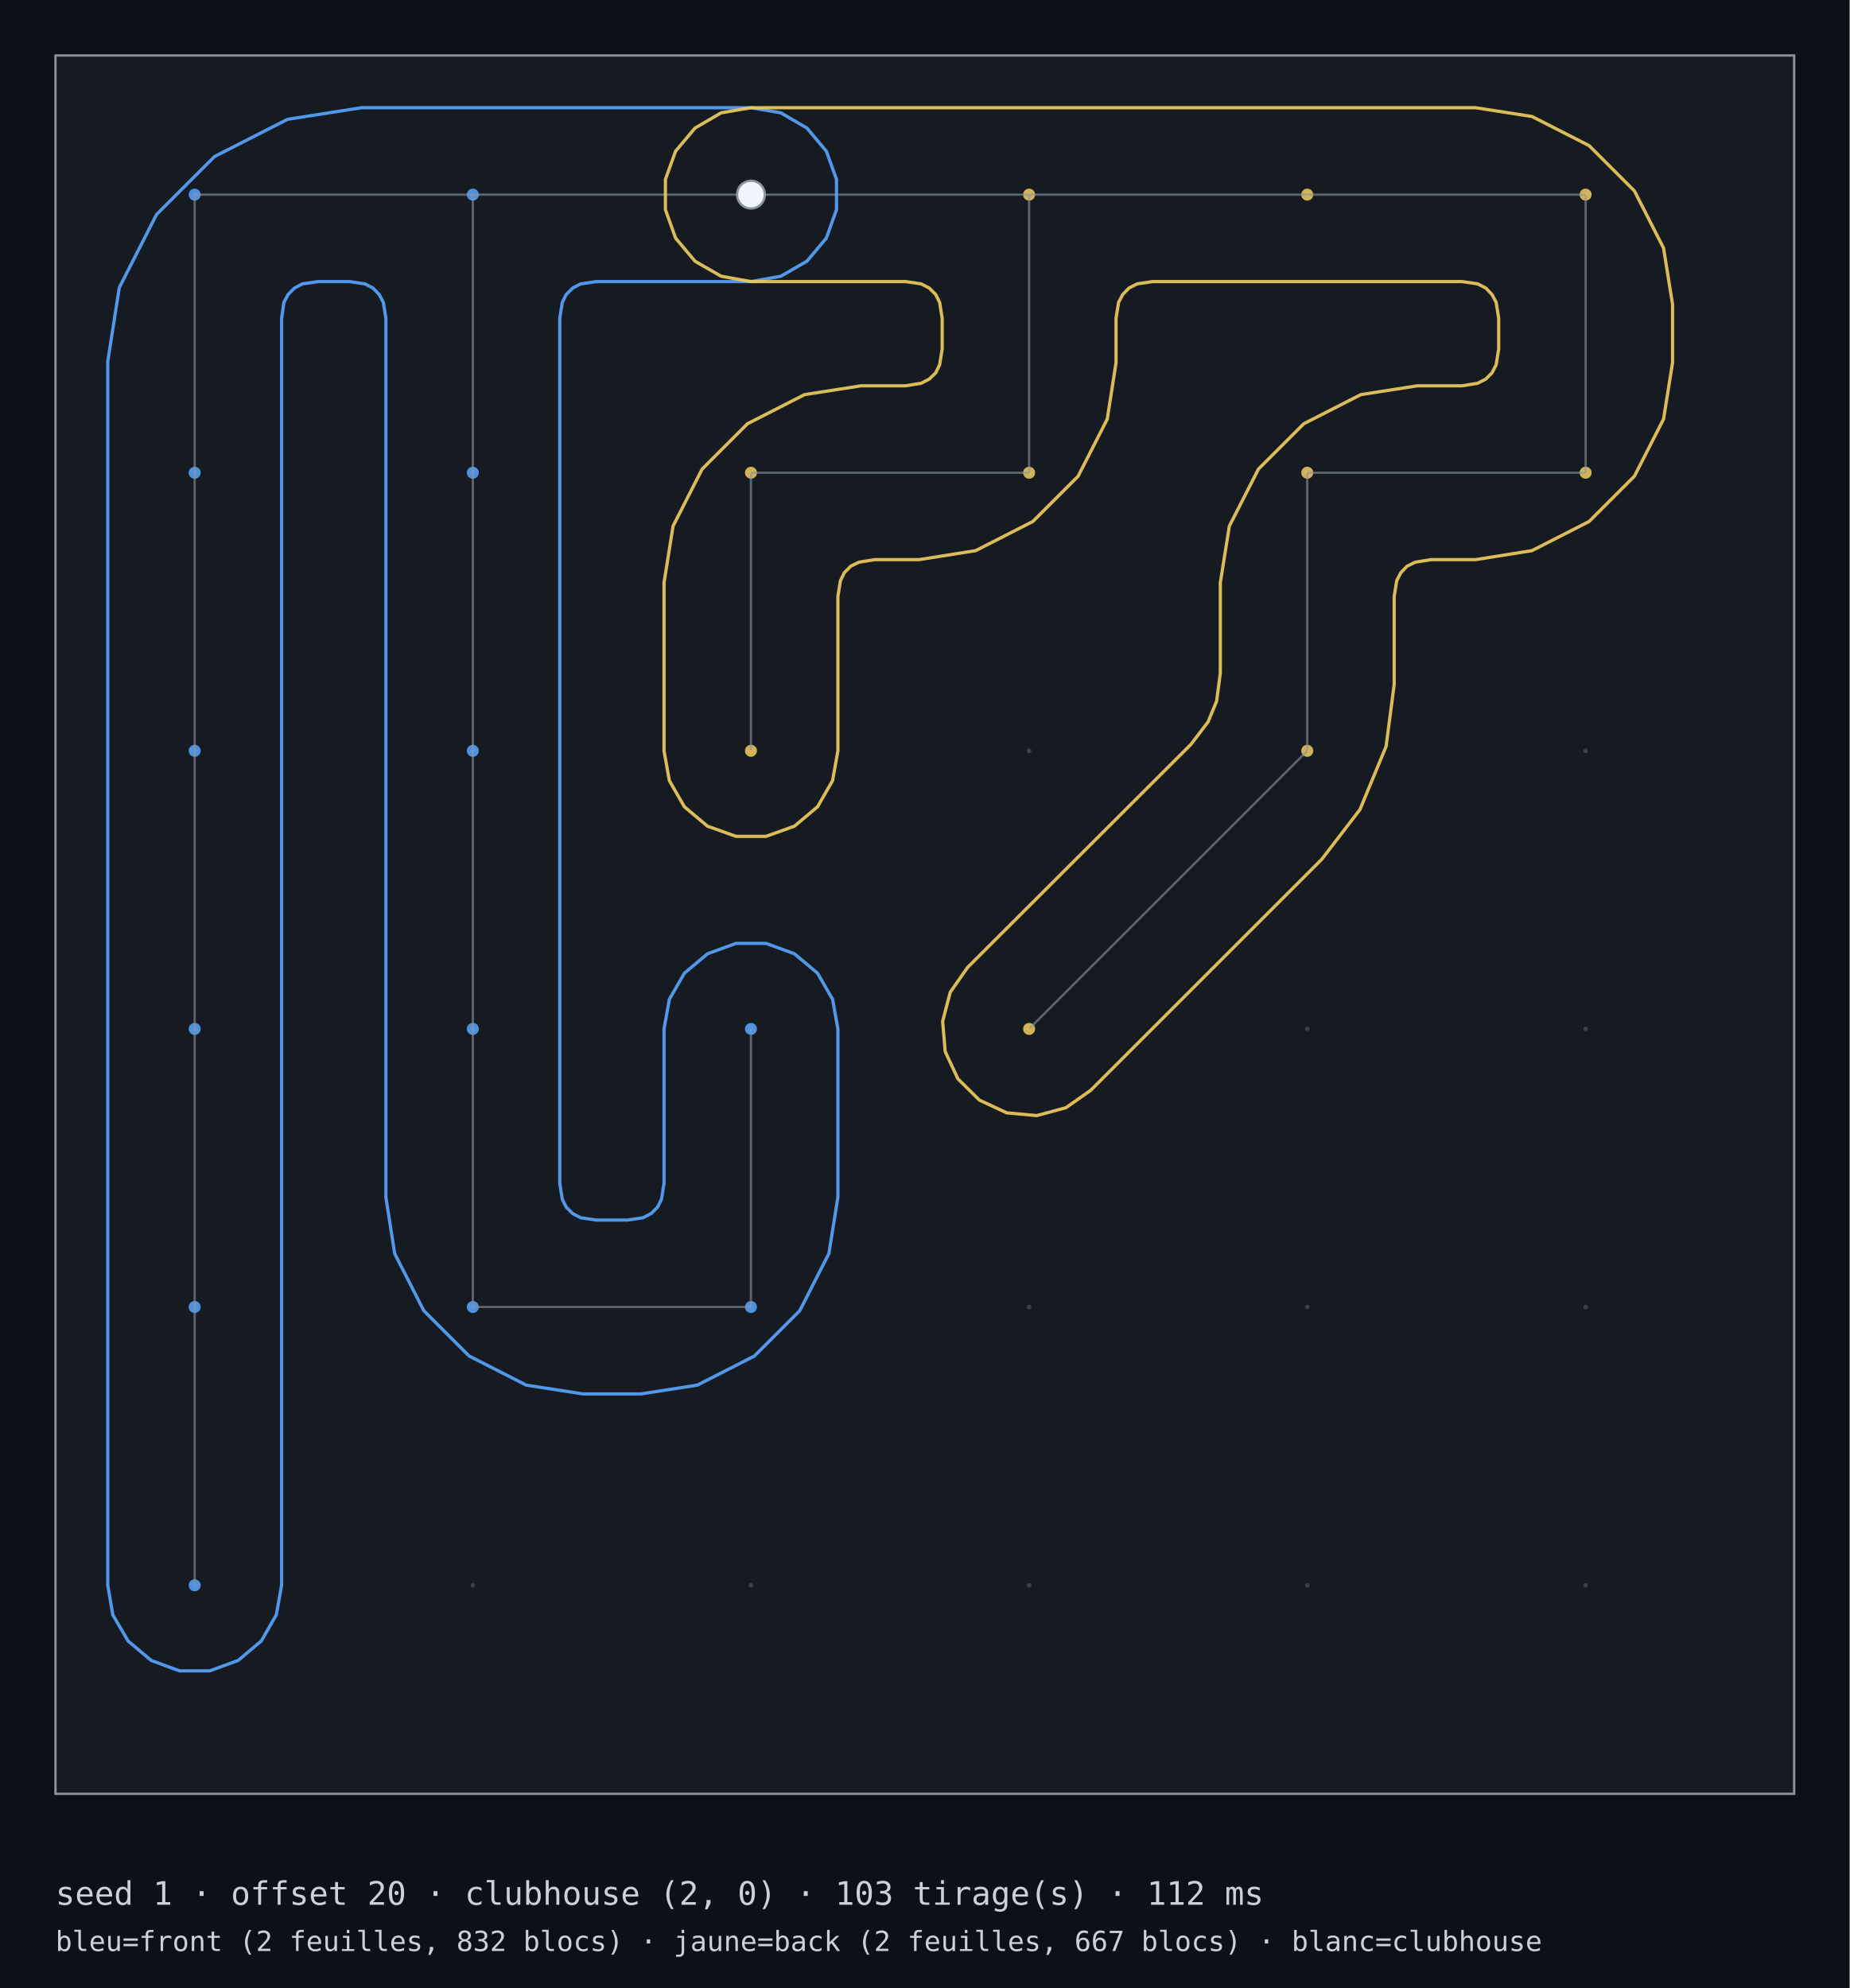
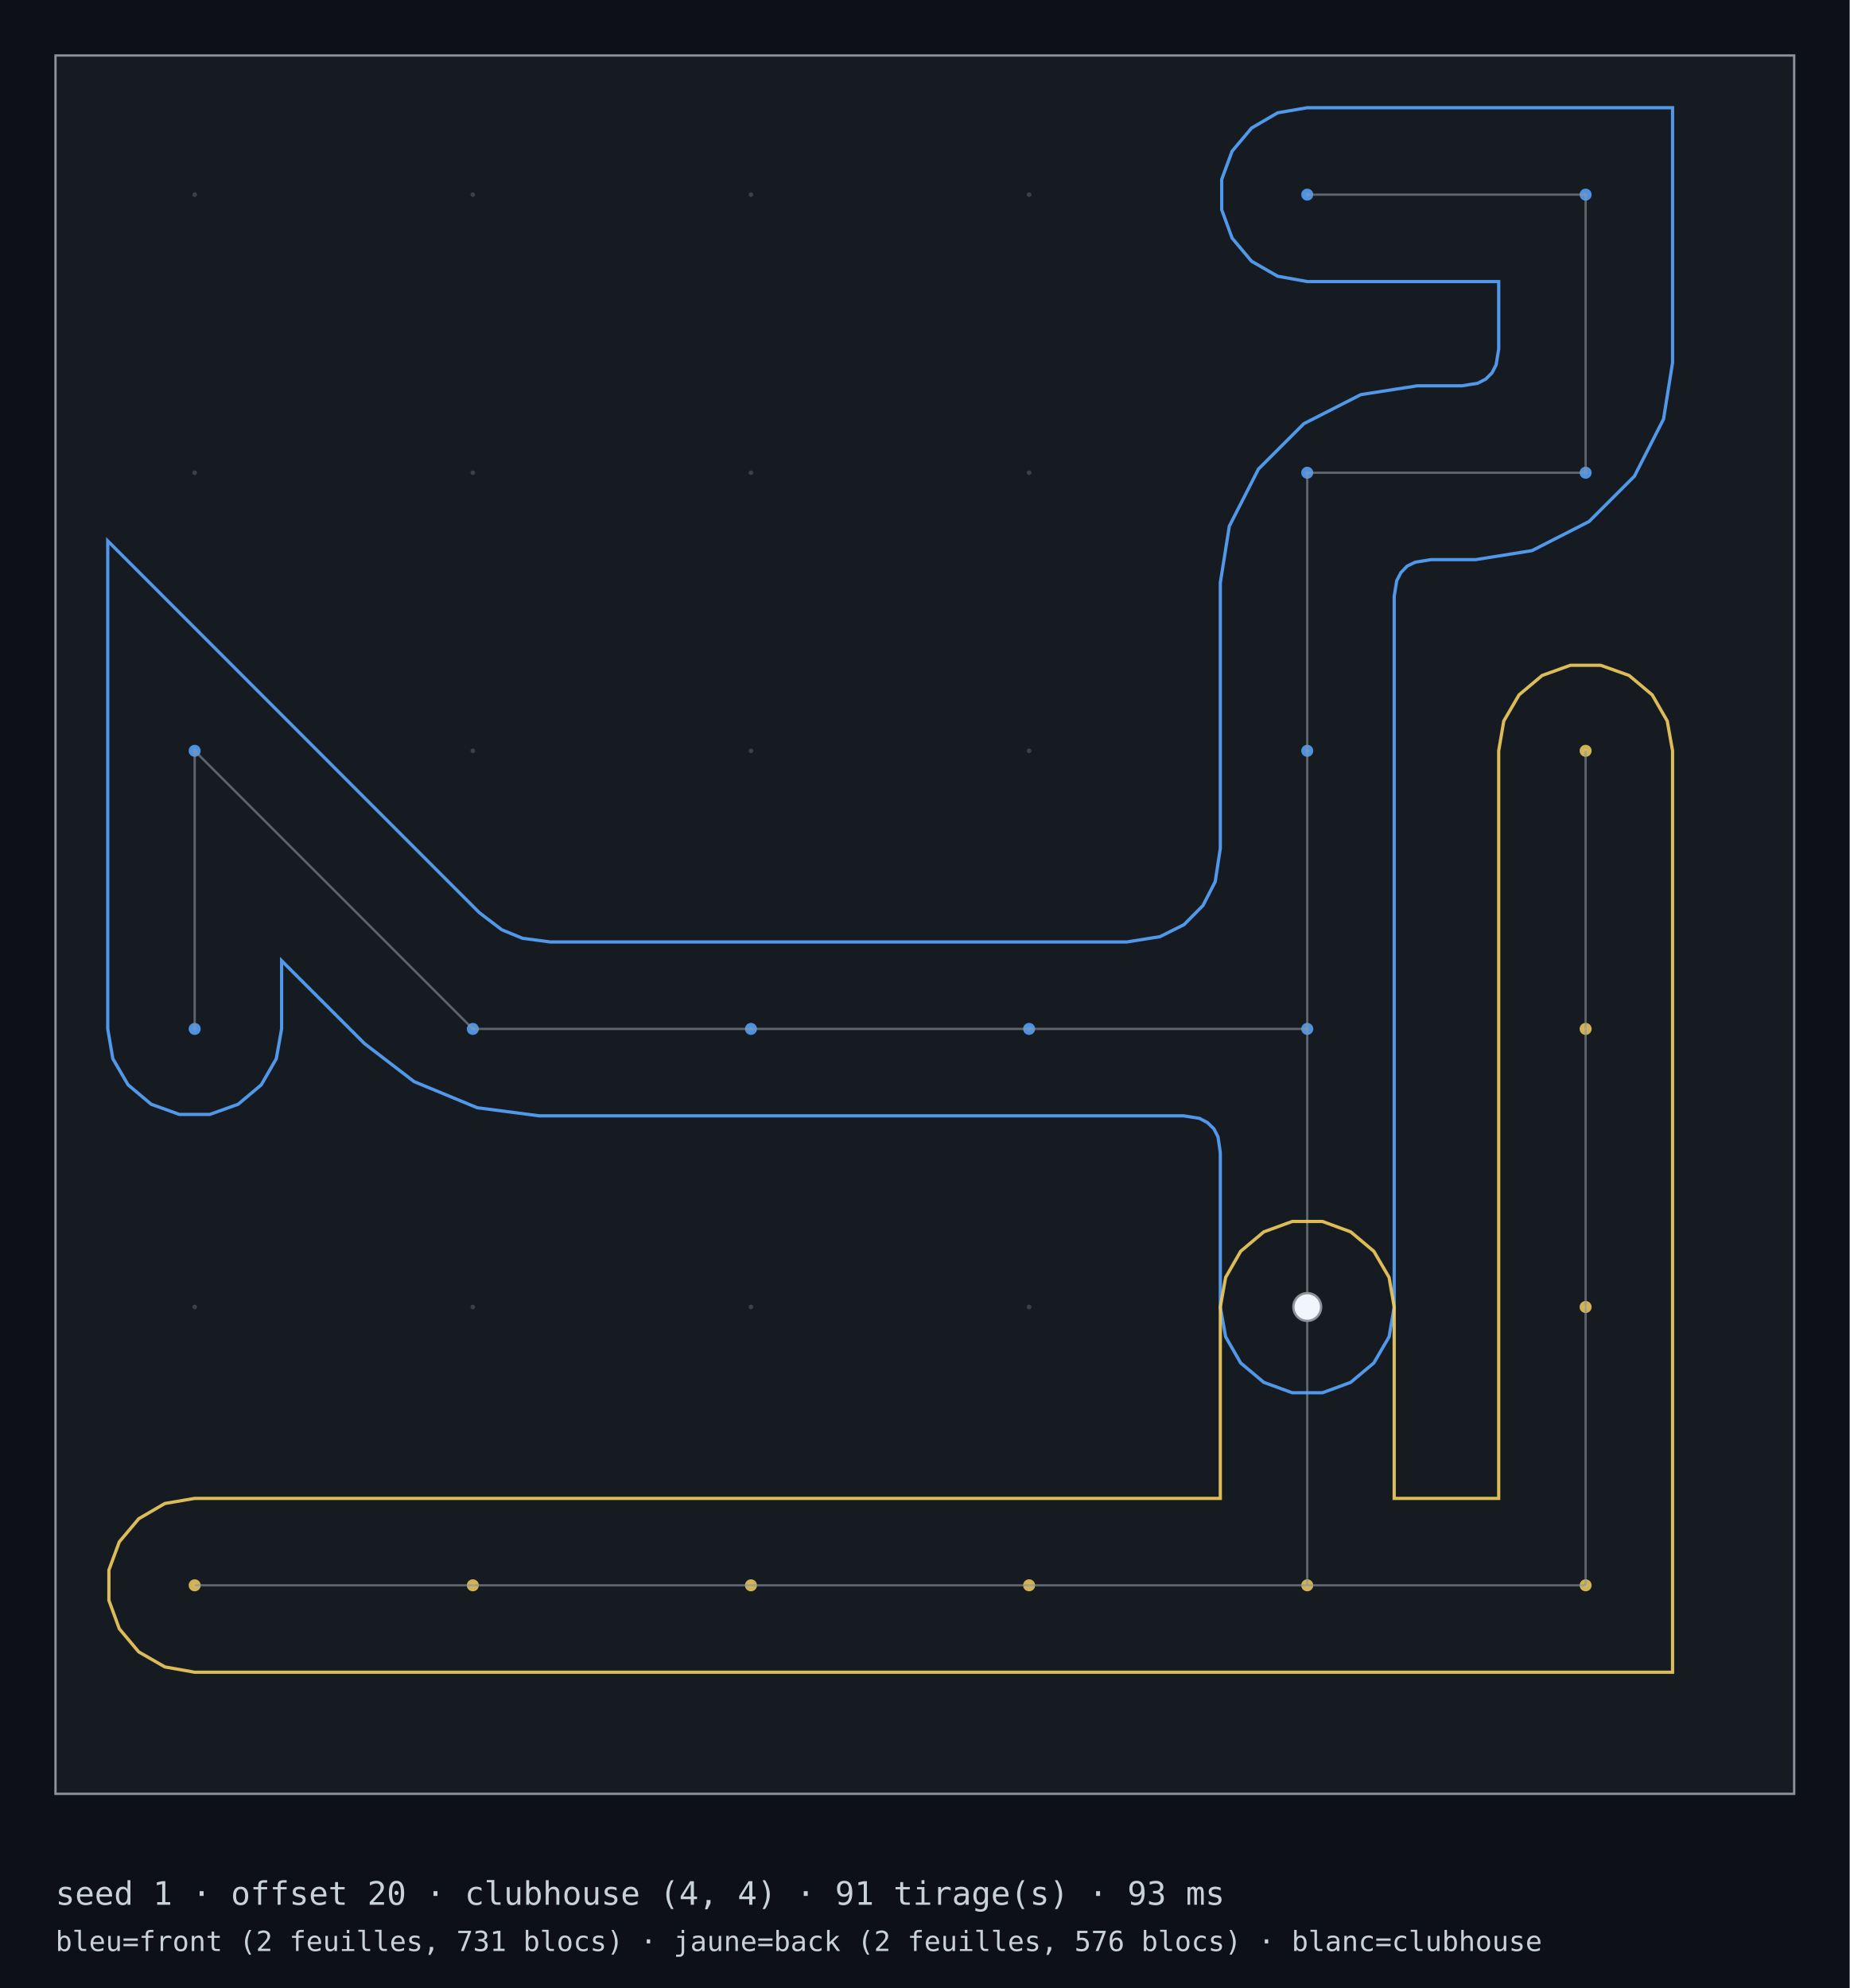
<svg xmlns="http://www.w3.org/2000/svg" width="800" height="860">
  <rect width="100%" height="100%" fill="#0d1117" />
  <rect x="24" y="24" width="752.0" height="752.0" fill="#161b22" stroke="#8b949e" />
  <style>text{font-family:monospace;fill:#c9d1d9}</style>
  <circle cx="84.2" cy="84.2" r="1.0" fill="#3b4049" />
  <circle cx="84.2" cy="204.5" r="1.0" fill="#3b4049" />
  <circle cx="84.2" cy="324.8" r="1.0" fill="#3b4049" />
  <circle cx="84.2" cy="445.1" r="1.0" fill="#3b4049" />
  <circle cx="84.2" cy="565.4" r="1.0" fill="#3b4049" />
  <circle cx="84.2" cy="685.8" r="1.0" fill="#3b4049" />
  <circle cx="204.5" cy="84.2" r="1.0" fill="#3b4049" />
  <circle cx="204.5" cy="204.5" r="1.0" fill="#3b4049" />
  <circle cx="204.5" cy="324.8" r="1.0" fill="#3b4049" />
  <circle cx="204.5" cy="445.1" r="1.0" fill="#3b4049" />
  <circle cx="204.5" cy="565.4" r="1.0" fill="#3b4049" />
  <circle cx="204.5" cy="685.8" r="1.0" fill="#3b4049" />
  <circle cx="324.8" cy="84.2" r="1.0" fill="#3b4049" />
  <circle cx="324.8" cy="204.5" r="1.0" fill="#3b4049" />
  <circle cx="324.8" cy="324.8" r="1.0" fill="#3b4049" />
  <circle cx="324.8" cy="445.1" r="1.0" fill="#3b4049" />
  <circle cx="324.8" cy="565.4" r="1.0" fill="#3b4049" />
  <circle cx="324.8" cy="685.8" r="1.0" fill="#3b4049" />
  <circle cx="445.1" cy="84.2" r="1.0" fill="#3b4049" />
  <circle cx="445.1" cy="204.5" r="1.0" fill="#3b4049" />
  <circle cx="445.1" cy="324.8" r="1.0" fill="#3b4049" />
  <circle cx="445.1" cy="445.1" r="1.0" fill="#3b4049" />
  <circle cx="445.1" cy="565.4" r="1.0" fill="#3b4049" />
  <circle cx="445.1" cy="685.8" r="1.0" fill="#3b4049" />
  <circle cx="565.4" cy="84.2" r="1.0" fill="#3b4049" />
  <circle cx="565.4" cy="204.5" r="1.0" fill="#3b4049" />
  <circle cx="565.4" cy="324.8" r="1.0" fill="#3b4049" />
  <circle cx="565.4" cy="445.1" r="1.0" fill="#3b4049" />
  <circle cx="565.4" cy="565.4" r="1.0" fill="#3b4049" />
  <circle cx="565.4" cy="685.8" r="1.0" fill="#3b4049" />
  <circle cx="685.8" cy="84.2" r="1.0" fill="#3b4049" />
  <circle cx="685.8" cy="204.5" r="1.0" fill="#3b4049" />
  <circle cx="685.8" cy="324.8" r="1.0" fill="#3b4049" />
  <circle cx="685.8" cy="445.1" r="1.0" fill="#3b4049" />
  <circle cx="685.8" cy="565.4" r="1.0" fill="#3b4049" />
  <circle cx="685.8" cy="685.8" r="1.0" fill="#3b4049" />
-   <circle cx="204.5" cy="84.2" r="2.6" fill="#58a6ff" fill-opacity="0.85" />
-   <circle cx="204.5" cy="204.5" r="2.6" fill="#58a6ff" fill-opacity="0.85" />
-   <circle cx="84.2" cy="84.2" r="2.6" fill="#58a6ff" fill-opacity="0.85" />
-   <circle cx="84.2" cy="204.5" r="2.6" fill="#58a6ff" fill-opacity="0.85" />
+   <circle cx="565.4" cy="445.1" r="2.6" fill="#58a6ff" fill-opacity="0.85" />
+   <circle cx="445.1" cy="445.1" r="2.6" fill="#58a6ff" fill-opacity="0.85" />
+   <circle cx="565.4" cy="324.8" r="2.6" fill="#58a6ff" fill-opacity="0.85" />
+   <circle cx="565.4" cy="204.5" r="2.6" fill="#58a6ff" fill-opacity="0.85" />
+   <circle cx="685.8" cy="204.5" r="2.6" fill="#58a6ff" fill-opacity="0.85" />
+   <circle cx="685.8" cy="84.2" r="2.6" fill="#58a6ff" fill-opacity="0.85" />
+   <circle cx="565.4" cy="84.2" r="2.6" fill="#58a6ff" fill-opacity="0.85" />
+   <circle cx="324.8" cy="445.1" r="2.6" fill="#58a6ff" fill-opacity="0.85" />
+   <circle cx="204.5" cy="445.1" r="2.6" fill="#58a6ff" fill-opacity="0.85" />
  <circle cx="84.2" cy="324.8" r="2.6" fill="#58a6ff" fill-opacity="0.85" />
  <circle cx="84.2" cy="445.1" r="2.6" fill="#58a6ff" fill-opacity="0.85" />
-   <circle cx="84.2" cy="565.4" r="2.6" fill="#58a6ff" fill-opacity="0.85" />
-   <circle cx="84.2" cy="685.8" r="2.6" fill="#58a6ff" fill-opacity="0.85" />
-   <circle cx="204.5" cy="324.8" r="2.6" fill="#58a6ff" fill-opacity="0.85" />
-   <circle cx="204.5" cy="445.1" r="2.6" fill="#58a6ff" fill-opacity="0.85" />
-   <circle cx="204.5" cy="565.4" r="2.6" fill="#58a6ff" fill-opacity="0.85" />
-   <circle cx="324.8" cy="565.4" r="2.6" fill="#58a6ff" fill-opacity="0.85" />
-   <circle cx="324.8" cy="445.1" r="2.6" fill="#58a6ff" fill-opacity="0.85" />
-   <circle cx="445.1" cy="84.2" r="2.6" fill="#f2cc60" fill-opacity="0.85" />
-   <circle cx="565.4" cy="84.2" r="2.6" fill="#f2cc60" fill-opacity="0.85" />
-   <circle cx="445.1" cy="204.5" r="2.6" fill="#f2cc60" fill-opacity="0.85" />
-   <circle cx="324.8" cy="204.5" r="2.6" fill="#f2cc60" fill-opacity="0.85" />
-   <circle cx="324.8" cy="324.8" r="2.6" fill="#f2cc60" fill-opacity="0.85" />
-   <circle cx="685.8" cy="84.2" r="2.6" fill="#f2cc60" fill-opacity="0.85" />
-   <circle cx="685.8" cy="204.5" r="2.6" fill="#f2cc60" fill-opacity="0.85" />
-   <circle cx="565.4" cy="204.5" r="2.6" fill="#f2cc60" fill-opacity="0.85" />
-   <circle cx="565.4" cy="324.8" r="2.6" fill="#f2cc60" fill-opacity="0.85" />
-   <circle cx="445.1" cy="445.1" r="2.6" fill="#f2cc60" fill-opacity="0.85" />
-   <line x1="324.8" y1="84.2" x2="204.5" y2="84.2" stroke="#8b949e" stroke-width="1.0" stroke-opacity="0.6" />
-   <line x1="324.8" y1="84.2" x2="445.1" y2="84.2" stroke="#8b949e" stroke-width="1.0" stroke-opacity="0.6" />
-   <line x1="204.5" y1="84.2" x2="204.5" y2="204.5" stroke="#8b949e" stroke-width="1.0" stroke-opacity="0.6" />
-   <line x1="445.1" y1="84.2" x2="565.4" y2="84.2" stroke="#8b949e" stroke-width="1.0" stroke-opacity="0.6" />
-   <line x1="204.5" y1="204.5" x2="204.5" y2="324.8" stroke="#8b949e" stroke-width="1.0" stroke-opacity="0.6" />
-   <line x1="565.4" y1="84.2" x2="685.8" y2="84.2" stroke="#8b949e" stroke-width="1.0" stroke-opacity="0.6" />
-   <line x1="204.5" y1="324.8" x2="204.5" y2="445.1" stroke="#8b949e" stroke-width="1.0" stroke-opacity="0.6" />
-   <line x1="685.8" y1="84.2" x2="685.8" y2="204.5" stroke="#8b949e" stroke-width="1.0" stroke-opacity="0.6" />
-   <line x1="204.5" y1="445.1" x2="204.5" y2="565.4" stroke="#8b949e" stroke-width="1.0" stroke-opacity="0.6" />
-   <line x1="685.8" y1="204.5" x2="565.4" y2="204.5" stroke="#8b949e" stroke-width="1.0" stroke-opacity="0.6" />
-   <line x1="204.5" y1="565.4" x2="324.8" y2="565.4" stroke="#8b949e" stroke-width="1.0" stroke-opacity="0.6" />
-   <line x1="565.4" y1="204.5" x2="565.4" y2="324.8" stroke="#8b949e" stroke-width="1.0" stroke-opacity="0.6" />
-   <line x1="324.8" y1="565.4" x2="324.8" y2="445.1" stroke="#8b949e" stroke-width="1.0" stroke-opacity="0.6" />
-   <line x1="565.4" y1="324.8" x2="445.1" y2="445.1" stroke="#8b949e" stroke-width="1.0" stroke-opacity="0.6" />
-   <line x1="204.5" y1="84.2" x2="84.2" y2="84.2" stroke="#8b949e" stroke-width="1.0" stroke-opacity="0.6" />
-   <line x1="445.1" y1="84.2" x2="445.1" y2="204.5" stroke="#8b949e" stroke-width="1.0" stroke-opacity="0.6" />
-   <line x1="84.2" y1="84.2" x2="84.2" y2="204.5" stroke="#8b949e" stroke-width="1.0" stroke-opacity="0.6" />
-   <line x1="445.1" y1="204.5" x2="324.8" y2="204.5" stroke="#8b949e" stroke-width="1.0" stroke-opacity="0.6" />
-   <line x1="84.2" y1="204.5" x2="84.2" y2="324.8" stroke="#8b949e" stroke-width="1.0" stroke-opacity="0.6" />
-   <line x1="324.8" y1="204.5" x2="324.8" y2="324.8" stroke="#8b949e" stroke-width="1.0" stroke-opacity="0.6" />
+   <circle cx="565.4" cy="685.8" r="2.6" fill="#f2cc60" fill-opacity="0.85" />
+   <circle cx="685.8" cy="685.8" r="2.6" fill="#f2cc60" fill-opacity="0.85" />
+   <circle cx="445.1" cy="685.8" r="2.6" fill="#f2cc60" fill-opacity="0.85" />
+   <circle cx="324.8" cy="685.8" r="2.6" fill="#f2cc60" fill-opacity="0.85" />
+   <circle cx="204.5" cy="685.8" r="2.6" fill="#f2cc60" fill-opacity="0.85" />
+   <circle cx="84.2" cy="685.8" r="2.6" fill="#f2cc60" fill-opacity="0.85" />
+   <circle cx="685.8" cy="565.4" r="2.6" fill="#f2cc60" fill-opacity="0.85" />
+   <circle cx="685.8" cy="445.1" r="2.6" fill="#f2cc60" fill-opacity="0.85" />
+   <circle cx="685.8" cy="324.8" r="2.6" fill="#f2cc60" fill-opacity="0.85" />
+   <line x1="565.4" y1="565.4" x2="565.4" y2="445.1" stroke="#8b949e" stroke-width="1.0" stroke-opacity="0.6" />
+   <line x1="565.4" y1="565.4" x2="565.4" y2="685.8" stroke="#8b949e" stroke-width="1.0" stroke-opacity="0.6" />
+   <line x1="565.4" y1="445.1" x2="445.1" y2="445.1" stroke="#8b949e" stroke-width="1.0" stroke-opacity="0.6" />
+   <line x1="565.4" y1="685.8" x2="685.8" y2="685.8" stroke="#8b949e" stroke-width="1.0" stroke-opacity="0.6" />
+   <line x1="445.1" y1="445.1" x2="324.8" y2="445.1" stroke="#8b949e" stroke-width="1.0" stroke-opacity="0.6" />
+   <line x1="685.8" y1="685.8" x2="685.8" y2="565.4" stroke="#8b949e" stroke-width="1.0" stroke-opacity="0.6" />
+   <line x1="324.8" y1="445.1" x2="204.5" y2="445.1" stroke="#8b949e" stroke-width="1.0" stroke-opacity="0.6" />
+   <line x1="685.8" y1="565.4" x2="685.8" y2="445.1" stroke="#8b949e" stroke-width="1.0" stroke-opacity="0.6" />
+   <line x1="204.5" y1="445.1" x2="84.2" y2="324.8" stroke="#8b949e" stroke-width="1.0" stroke-opacity="0.6" />
+   <line x1="685.8" y1="445.1" x2="685.8" y2="324.8" stroke="#8b949e" stroke-width="1.0" stroke-opacity="0.6" />
  <line x1="84.2" y1="324.8" x2="84.2" y2="445.1" stroke="#8b949e" stroke-width="1.0" stroke-opacity="0.6" />
-   <line x1="84.2" y1="445.1" x2="84.2" y2="565.4" stroke="#8b949e" stroke-width="1.0" stroke-opacity="0.6" />
-   <line x1="84.2" y1="565.4" x2="84.2" y2="685.8" stroke="#8b949e" stroke-width="1.0" stroke-opacity="0.6" />
-   <polygon points="324.8,121.8 337.7,119.5 349.0,113.0 357.4,103.0 361.8,90.7 361.8,77.6 357.4,65.4 349.0,55.4 337.7,48.8 324.8,46.6 156.4,46.6 124.4,51.6 92.8,67.7 67.7,92.8 51.6,124.4 46.6,156.4 46.6,685.8 48.8,698.6 55.4,709.9 65.4,718.3 77.6,722.8 90.7,722.8 103.0,718.3 113.0,709.9 119.5,698.6 121.8,685.8 121.8,137.7 122.8,130.8 124.6,127.4 127.4,124.6 130.8,122.8 137.7,121.8 151.0,121.8 157.8,122.8 161.3,124.6 164.0,127.4 165.8,130.8 166.9,137.7 166.9,517.9 170.7,542.3 183.3,567.0 202.9,586.6 227.6,599.2 252.1,603.0 277.2,603.0 301.6,599.2 326.3,586.6 345.9,567.0 358.5,542.3 362.4,517.9 362.4,445.1 360.1,432.3 353.6,421.0 343.6,412.6 331.3,408.1 318.3,408.1 306.0,412.6 296.0,421.0 289.5,432.3 287.2,445.1 287.2,511.9 286.1,518.8 284.4,522.2 281.6,525.0 278.1,526.8 271.3,527.8 258.0,527.8 251.2,526.8 247.7,525.0 244.9,522.2 243.2,518.8 242.1,511.9 242.1,137.7 243.2,130.8 244.9,127.4 247.7,124.6 251.2,122.8 258.0,121.8" fill="none" stroke="#58a6ff" stroke-width="1.4" stroke-opacity="0.9" />
-   <polygon points="324.8,46.6 311.9,48.8 300.6,55.4 292.2,65.4 287.8,77.6 287.8,90.7 292.2,103.0 300.6,113.0 311.9,119.5 324.8,121.8 391.6,121.8 398.4,122.8 401.9,124.6 404.7,127.4 406.4,130.8 407.5,137.7 407.5,151.0 406.4,157.8 404.7,161.3 401.9,164.0 398.4,165.8 391.6,166.9 372.4,166.9 348.0,170.7 323.3,183.3 303.7,202.9 291.1,227.6 287.2,252.1 287.2,324.8 289.5,337.7 296.0,349.0 306.0,357.4 318.3,361.8 331.3,361.8 343.6,357.4 353.6,349.0 360.1,337.7 362.4,324.8 362.4,258.0 363.5,251.2 365.2,247.7 368.0,244.9 371.5,243.2 378.3,242.1 397.5,242.1 422.0,238.2 446.7,225.6 466.3,206.0 478.9,181.3 482.7,156.9 482.7,137.7 483.8,130.8 485.6,127.4 488.3,124.6 491.8,122.8 498.6,121.8 632.3,121.8 639.1,122.8 642.6,124.6 645.3,127.4 647.1,130.8 648.2,137.7 648.2,151.0 647.1,157.8 645.3,161.3 642.6,164.0 639.1,165.8 632.3,166.9 613.0,166.9 588.6,170.7 563.9,183.3 544.3,202.9 531.7,227.6 527.8,252.1 527.8,291.2 526.2,303.3 522.5,312.3 515.1,322.0 418.5,418.5 411.0,429.2 407.7,441.8 408.8,454.9 414.3,466.7 423.6,475.9 435.4,481.4 448.4,482.6 461.0,479.2 471.7,471.7 571.7,371.7 588.2,350.2 599.5,322.9 603.0,296.1 603.0,258.0 604.1,251.2 605.9,247.7 608.6,244.9 612.1,243.2 618.9,242.1 638.2,242.1 662.6,238.2 687.3,225.6 706.9,206.0 719.5,181.3 723.4,156.9 723.4,131.7 719.5,107.3 706.9,82.6 687.3,63.0 662.6,50.4 638.2,46.6" fill="none" stroke="#f2cc60" stroke-width="1.4" stroke-opacity="0.9" />
-   <circle cx="324.8" cy="84.2" r="6" fill="#f0f6fc" stroke="#8b949e" />
-   <text x="24" y="824" font-size="14">seed 1 · offset 20 · clubhouse (2, 0) · 103 tirage(s) · 112 ms</text>
-   <text x="24" y="844" font-size="12">bleu=front (2 feuilles, 832 blocs) · jaune=back (2 feuilles, 667 blocs) · blanc=clubhouse</text>
+   <line x1="565.4" y1="685.8" x2="445.1" y2="685.8" stroke="#8b949e" stroke-width="1.0" stroke-opacity="0.6" />
+   <line x1="565.4" y1="445.1" x2="565.4" y2="324.8" stroke="#8b949e" stroke-width="1.0" stroke-opacity="0.6" />
+   <line x1="445.1" y1="685.8" x2="324.8" y2="685.8" stroke="#8b949e" stroke-width="1.0" stroke-opacity="0.6" />
+   <line x1="565.4" y1="324.8" x2="565.4" y2="204.5" stroke="#8b949e" stroke-width="1.0" stroke-opacity="0.6" />
+   <line x1="324.8" y1="685.8" x2="204.5" y2="685.8" stroke="#8b949e" stroke-width="1.0" stroke-opacity="0.6" />
+   <line x1="565.4" y1="204.5" x2="685.8" y2="204.5" stroke="#8b949e" stroke-width="1.0" stroke-opacity="0.6" />
+   <line x1="204.5" y1="685.8" x2="84.2" y2="685.8" stroke="#8b949e" stroke-width="1.0" stroke-opacity="0.6" />
+   <line x1="685.8" y1="204.5" x2="685.8" y2="84.2" stroke="#8b949e" stroke-width="1.0" stroke-opacity="0.6" />
+   <line x1="685.8" y1="84.2" x2="565.4" y2="84.2" stroke="#8b949e" stroke-width="1.0" stroke-opacity="0.6" />
+   <polygon points="527.8,565.4 530.1,578.3 536.6,589.6 546.6,598.0 558.9,602.5 572.0,602.5 584.2,598.0 594.2,589.6 600.8,578.3 603.0,565.4 603.0,258.0 604.1,251.2 605.9,247.7 608.6,244.9 612.1,243.2 618.9,242.1 638.2,242.1 662.6,238.2 687.3,225.6 706.9,206.0 719.5,181.3 723.4,156.9 723.4,46.6 565.4,46.6 552.6,48.8 541.3,55.4 532.9,65.4 528.4,77.6 528.4,90.7 532.9,103.0 541.3,113.0 552.6,119.5 565.4,121.8 648.2,121.8 648.2,151.0 647.1,157.8 645.3,161.3 642.6,164.0 639.1,165.8 632.3,166.9 613.0,166.9 588.6,170.7 563.9,183.3 544.3,202.9 531.7,227.6 527.8,252.1 527.8,367.0 525.6,381.4 520.3,391.7 512.1,400.0 501.7,405.2 487.3,407.5 238.1,407.5 226.0,405.9 217.0,402.2 207.3,394.8 46.6,234.0 46.6,445.1 48.8,458.0 55.4,469.3 65.4,477.7 77.6,482.1 90.7,482.1 103.0,477.7 113.0,469.3 119.5,458.0 121.8,445.1 121.8,415.6 157.6,451.4 179.1,467.9 206.4,479.2 233.2,482.7 511.9,482.7 518.8,483.8 522.2,485.6 525.0,488.3 526.8,491.8 527.8,498.6" fill="none" stroke="#58a6ff" stroke-width="1.4" stroke-opacity="0.9" />
+   <polygon points="603.0,565.4 600.8,552.6 594.2,541.3 584.2,532.9 572.0,528.4 558.9,528.4 546.6,532.9 536.6,541.3 530.1,552.6 527.8,565.4 527.8,648.2 84.2,648.2 71.3,650.4 60.0,657.0 51.6,667.0 47.1,679.2 47.1,692.3 51.6,704.6 60.0,714.6 71.3,721.1 84.2,723.4 723.4,723.4 723.4,324.8 721.1,311.9 714.6,300.6 704.6,292.2 692.3,287.8 679.2,287.8 667.0,292.2 657.0,300.6 650.4,311.9 648.2,324.8 648.2,648.2 603.0,648.2" fill="none" stroke="#f2cc60" stroke-width="1.4" stroke-opacity="0.9" />
+   <circle cx="565.4" cy="565.4" r="6" fill="#f0f6fc" stroke="#8b949e" />
+   <text x="24" y="824" font-size="14">seed 1 · offset 20 · clubhouse (4, 4) · 91 tirage(s) · 93 ms</text>
+   <text x="24" y="844" font-size="12">bleu=front (2 feuilles, 731 blocs) · jaune=back (2 feuilles, 576 blocs) · blanc=clubhouse</text>
</svg>
